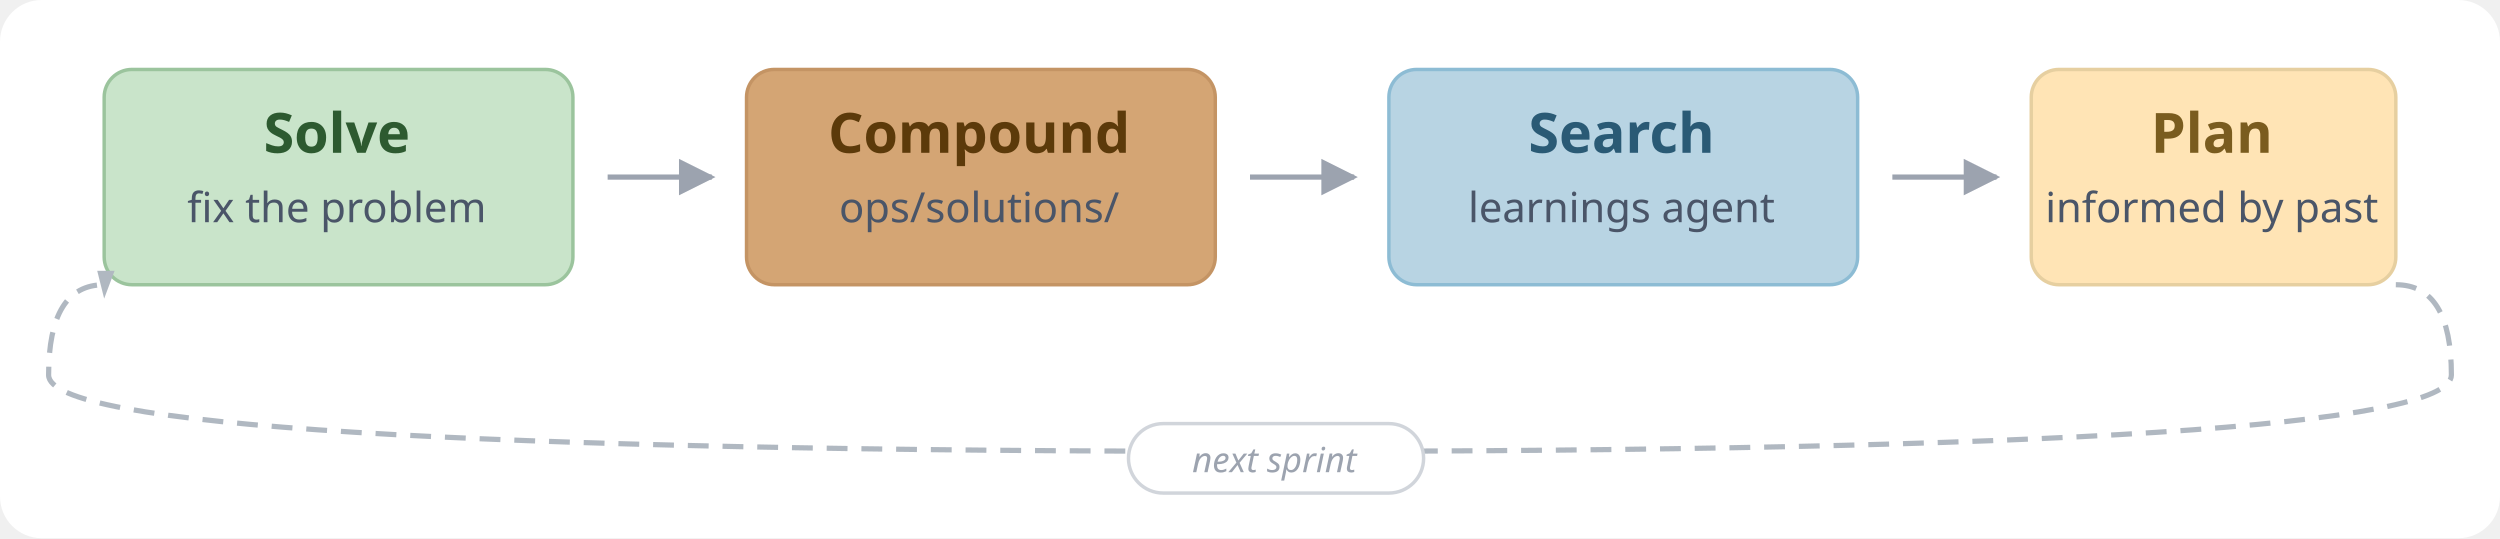
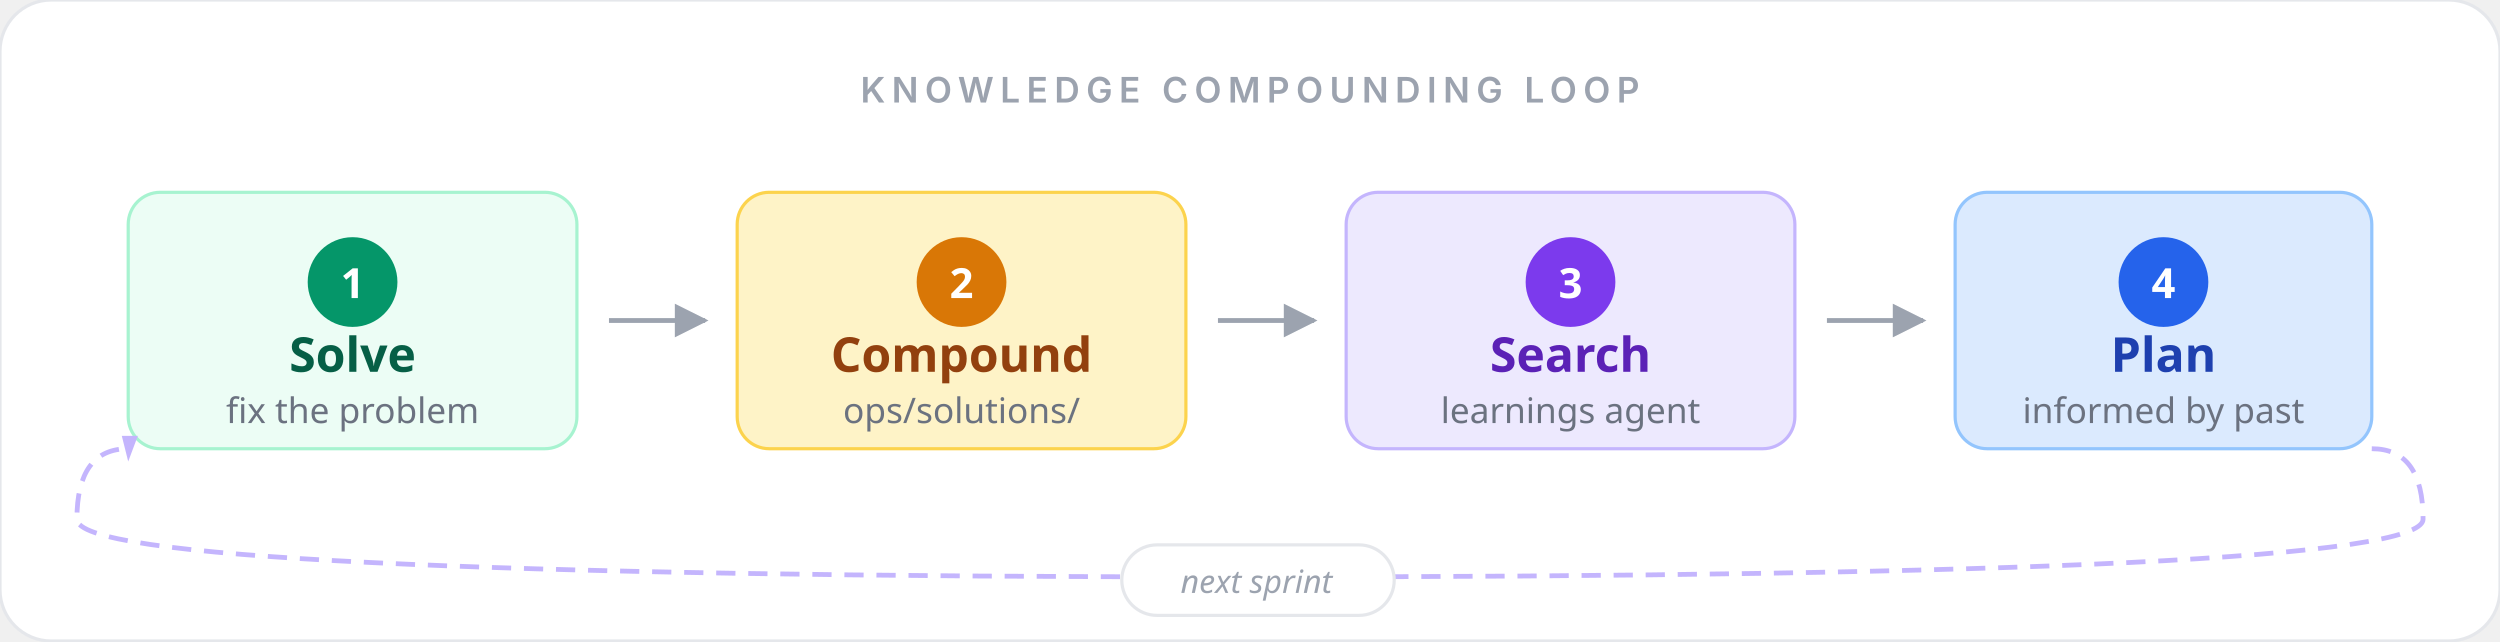
- <svg xmlns="http://www.w3.org/2000/svg" viewBox="0 0 720 155">
+ <svg xmlns="http://www.w3.org/2000/svg" viewBox="0 0 780 200">
  <defs>
-     <marker id="arr" viewBox="0 0 10 10" refX="9" refY="5" markerWidth="7" markerHeight="7" orient="auto">
-       <path d="M 0 0 L 10 5 L 0 10 z" fill="#9ca3af" />
+     <marker id="kl-arr" viewBox="0 0 10 10" refX="9" refY="5" markerWidth="7" markerHeight="7" orient="auto">
+       <path d="M 0 0 L 10 5 L 0 10 z" fill="#9CA3AF" />
    </marker>
  </defs>
-   <rect width="720" height="155" rx="12" fill="white" />
-   <rect x="30" y="20" width="135" height="62" rx="8" fill="#C9E4CA" stroke="#9bc49d" stroke-width="1" />
-   <text x="97" y="44" text-anchor="middle" font-family="'Segoe UI', system-ui, sans-serif" font-size="16" font-weight="700" fill="#2d5a30">Solve</text>
-   <text x="97" y="64" text-anchor="middle" font-family="'Segoe UI', system-ui, sans-serif" font-size="12" fill="#4a5568">fix the problem</text>
-   <line x1="175" y1="51" x2="205" y2="51" stroke="#9ca3af" stroke-width="1.5" marker-end="url(#arr)" />
-   <rect x="215" y="20" width="135" height="62" rx="8" fill="#D4A574" stroke="#c49464" stroke-width="1" />
-   <text x="282" y="44" text-anchor="middle" font-family="'Segoe UI', system-ui, sans-serif" font-size="16" font-weight="700" fill="#5c3a0a">Compound</text>
-   <text x="282" y="64" text-anchor="middle" font-family="'Segoe UI', system-ui, sans-serif" font-size="12" fill="#4a5568">ops/solutions/</text>
-   <line x1="360" y1="51" x2="390" y2="51" stroke="#9ca3af" stroke-width="1.5" marker-end="url(#arr)" />
-   <rect x="400" y="20" width="135" height="62" rx="8" fill="#B8D4E3" stroke="#8dbcd4" stroke-width="1" />
-   <text x="467" y="44" text-anchor="middle" font-family="'Segoe UI', system-ui, sans-serif" font-size="16" font-weight="700" fill="#2a5a75">Search</text>
-   <text x="467" y="64" text-anchor="middle" font-family="'Segoe UI', system-ui, sans-serif" font-size="12" fill="#4a5568">learnings agent</text>
-   <line x1="545" y1="51" x2="575" y2="51" stroke="#9ca3af" stroke-width="1.5" marker-end="url(#arr)" />
-   <rect x="585" y="20" width="105" height="62" rx="8" fill="#FFE4B5" stroke="#e6cfa0" stroke-width="1" />
-   <text x="637" y="44" text-anchor="middle" font-family="'Segoe UI', system-ui, sans-serif" font-size="16" font-weight="700" fill="#7a5c1f">Plan</text>
-   <text x="637" y="64" text-anchor="middle" font-family="'Segoe UI', system-ui, sans-serif" font-size="12" fill="#4a5568">informed by past</text>
-   <path d="M 690,82 Q 706,82 706,108 Q 706,130 367,130 Q 14,130 14,108 Q 14,82 30,82" fill="none" stroke="#b0b8c1" stroke-width="1.5" stroke-dasharray="6,4" />
-   <polygon points="28,78 30,86 33,78" fill="#b0b8c1" />
-   <rect x="325" y="122" width="85" height="20" rx="10" fill="white" stroke="#d1d5db" stroke-width="1" />
-   <text x="367" y="136" text-anchor="middle" font-family="'Segoe UI', system-ui, sans-serif" font-size="10" fill="#9ca3af" font-style="italic">next sprint</text>
+   <rect width="780" height="200" rx="16" fill="white" stroke="#E5E7EB" stroke-width="1" />
+   <text x="390" y="32" text-anchor="middle" font-family="system-ui, -apple-system, sans-serif" font-size="11" font-weight="600" fill="#9CA3AF" letter-spacing="2">KNOWLEDGE COMPOUNDING LOOP</text>
+   <g transform="translate(40, 60)">
+     <rect width="140" height="80" rx="10" fill="#ECFDF5" stroke="#A7F3D0" stroke-width="1" />
+     <circle cx="70" cy="28" r="14" fill="#059669" />
+     <text x="70" y="33" text-anchor="middle" font-family="system-ui, sans-serif" font-size="13" font-weight="700" fill="white">1</text>
+     <text x="70" y="56" text-anchor="middle" font-family="system-ui, sans-serif" font-size="15" font-weight="700" fill="#065F46">Solve</text>
+     <text x="70" y="72" text-anchor="middle" font-family="system-ui, sans-serif" font-size="11" fill="#6B7280">fix the problem</text>
+   </g>
+   <line x1="190" y1="100" x2="220" y2="100" stroke="#9CA3AF" stroke-width="1.5" marker-end="url(#kl-arr)" />
+   <g transform="translate(230, 60)">
+     <rect width="140" height="80" rx="10" fill="#FEF3C7" stroke="#FCD34D" stroke-width="1" />
+     <circle cx="70" cy="28" r="14" fill="#D97706" />
+     <text x="70" y="33" text-anchor="middle" font-family="system-ui, sans-serif" font-size="13" font-weight="700" fill="white">2</text>
+     <text x="70" y="56" text-anchor="middle" font-family="system-ui, sans-serif" font-size="15" font-weight="700" fill="#92400E">Compound</text>
+     <text x="70" y="72" text-anchor="middle" font-family="system-ui, sans-serif" font-size="11" fill="#6B7280">ops/solutions/</text>
+   </g>
+   <line x1="380" y1="100" x2="410" y2="100" stroke="#9CA3AF" stroke-width="1.5" marker-end="url(#kl-arr)" />
+   <g transform="translate(420, 60)">
+     <rect width="140" height="80" rx="10" fill="#EDE9FE" stroke="#C4B5FD" stroke-width="1" />
+     <circle cx="70" cy="28" r="14" fill="#7C3AED" />
+     <text x="70" y="33" text-anchor="middle" font-family="system-ui, sans-serif" font-size="13" font-weight="700" fill="white">3</text>
+     <text x="70" y="56" text-anchor="middle" font-family="system-ui, sans-serif" font-size="15" font-weight="700" fill="#5B21B6">Search</text>
+     <text x="70" y="72" text-anchor="middle" font-family="system-ui, sans-serif" font-size="11" fill="#6B7280">learnings agent</text>
+   </g>
+   <line x1="570" y1="100" x2="600" y2="100" stroke="#9CA3AF" stroke-width="1.5" marker-end="url(#kl-arr)" />
+   <g transform="translate(610, 60)">
+     <rect width="130" height="80" rx="10" fill="#DBEAFE" stroke="#93C5FD" stroke-width="1" />
+     <circle cx="65" cy="28" r="14" fill="#2563EB" />
+     <text x="65" y="33" text-anchor="middle" font-family="system-ui, sans-serif" font-size="13" font-weight="700" fill="white">4</text>
+     <text x="65" y="56" text-anchor="middle" font-family="system-ui, sans-serif" font-size="15" font-weight="700" fill="#1E40AF">Plan</text>
+     <text x="65" y="72" text-anchor="middle" font-family="system-ui, sans-serif" font-size="11" fill="#6B7280">informed by past</text>
+   </g>
+   <path d="M 740,140 Q 756,140 756,162 Q 756,180 390,180 Q 24,180 24,162 Q 24,140 40,140" fill="none" stroke="#C4B5FD" stroke-width="1.5" stroke-dasharray="6,4" />
+   <polygon points="38,136 40,144 43,136" fill="#C4B5FD" />
+   <rect x="350" y="170" width="85" height="22" rx="11" fill="white" stroke="#E5E7EB" stroke-width="1" />
+   <text x="392" y="185" text-anchor="middle" font-family="system-ui, sans-serif" font-size="10" fill="#9CA3AF" font-style="italic">next sprint</text>
</svg>
